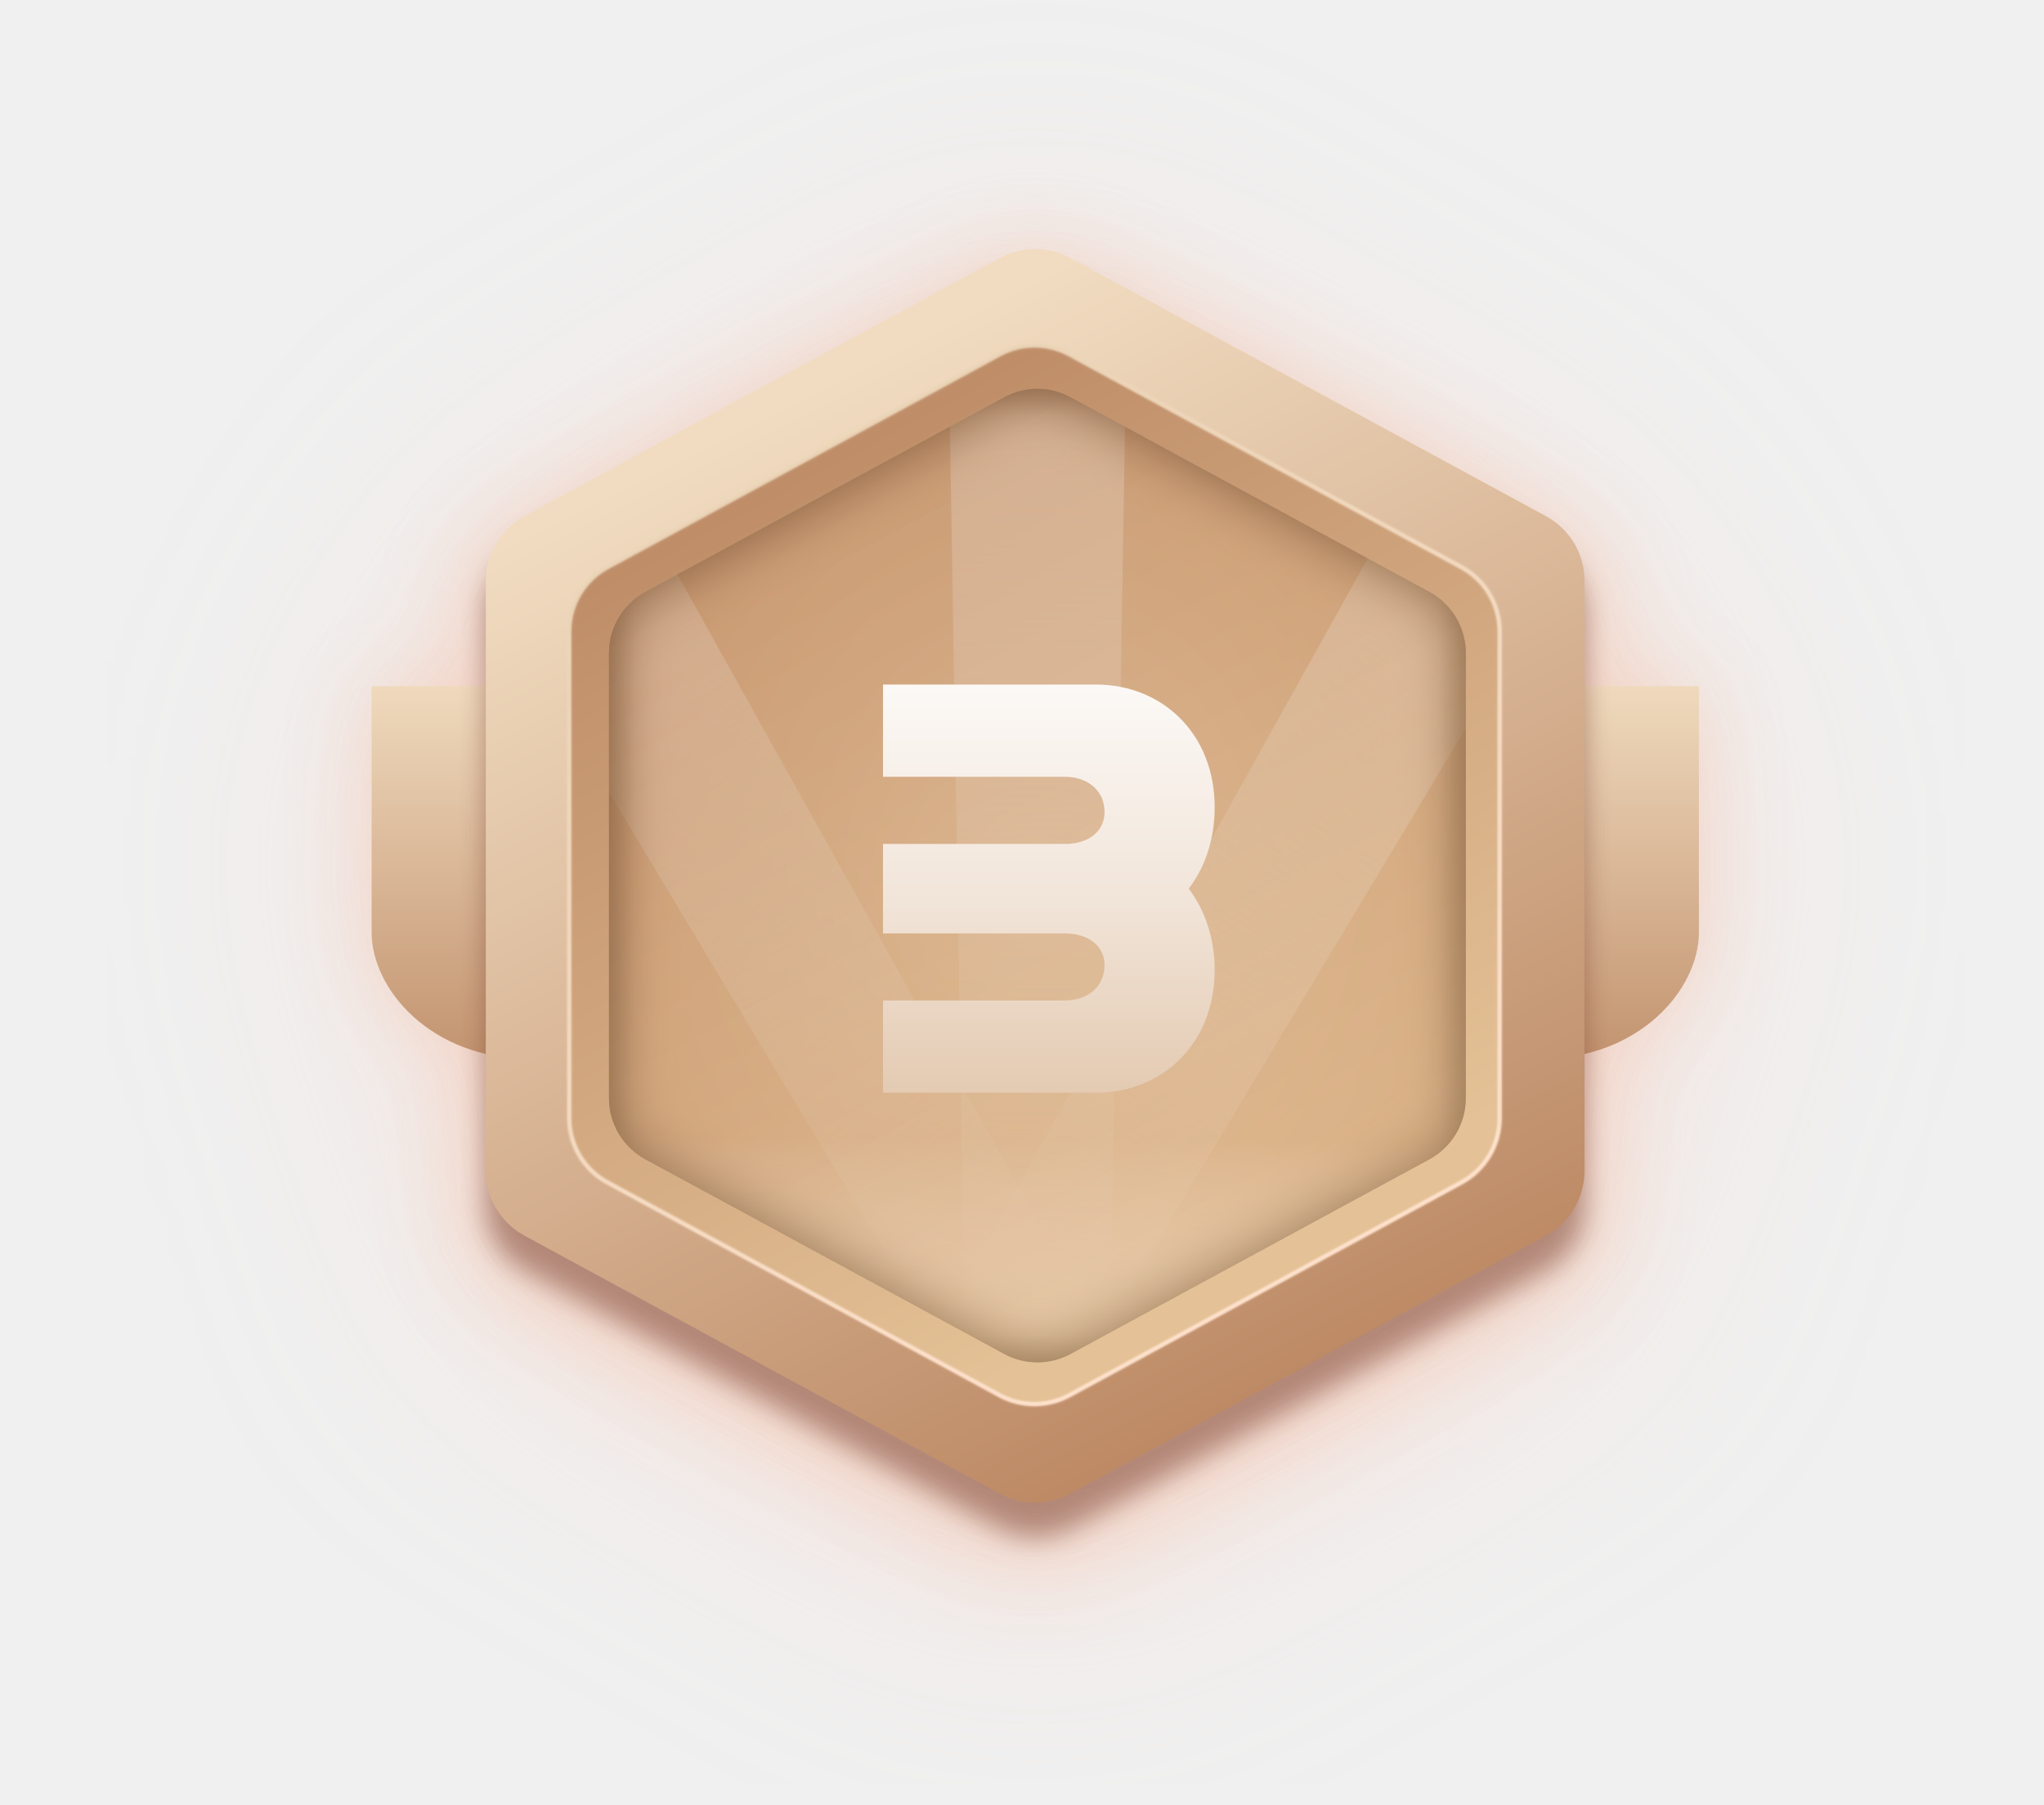
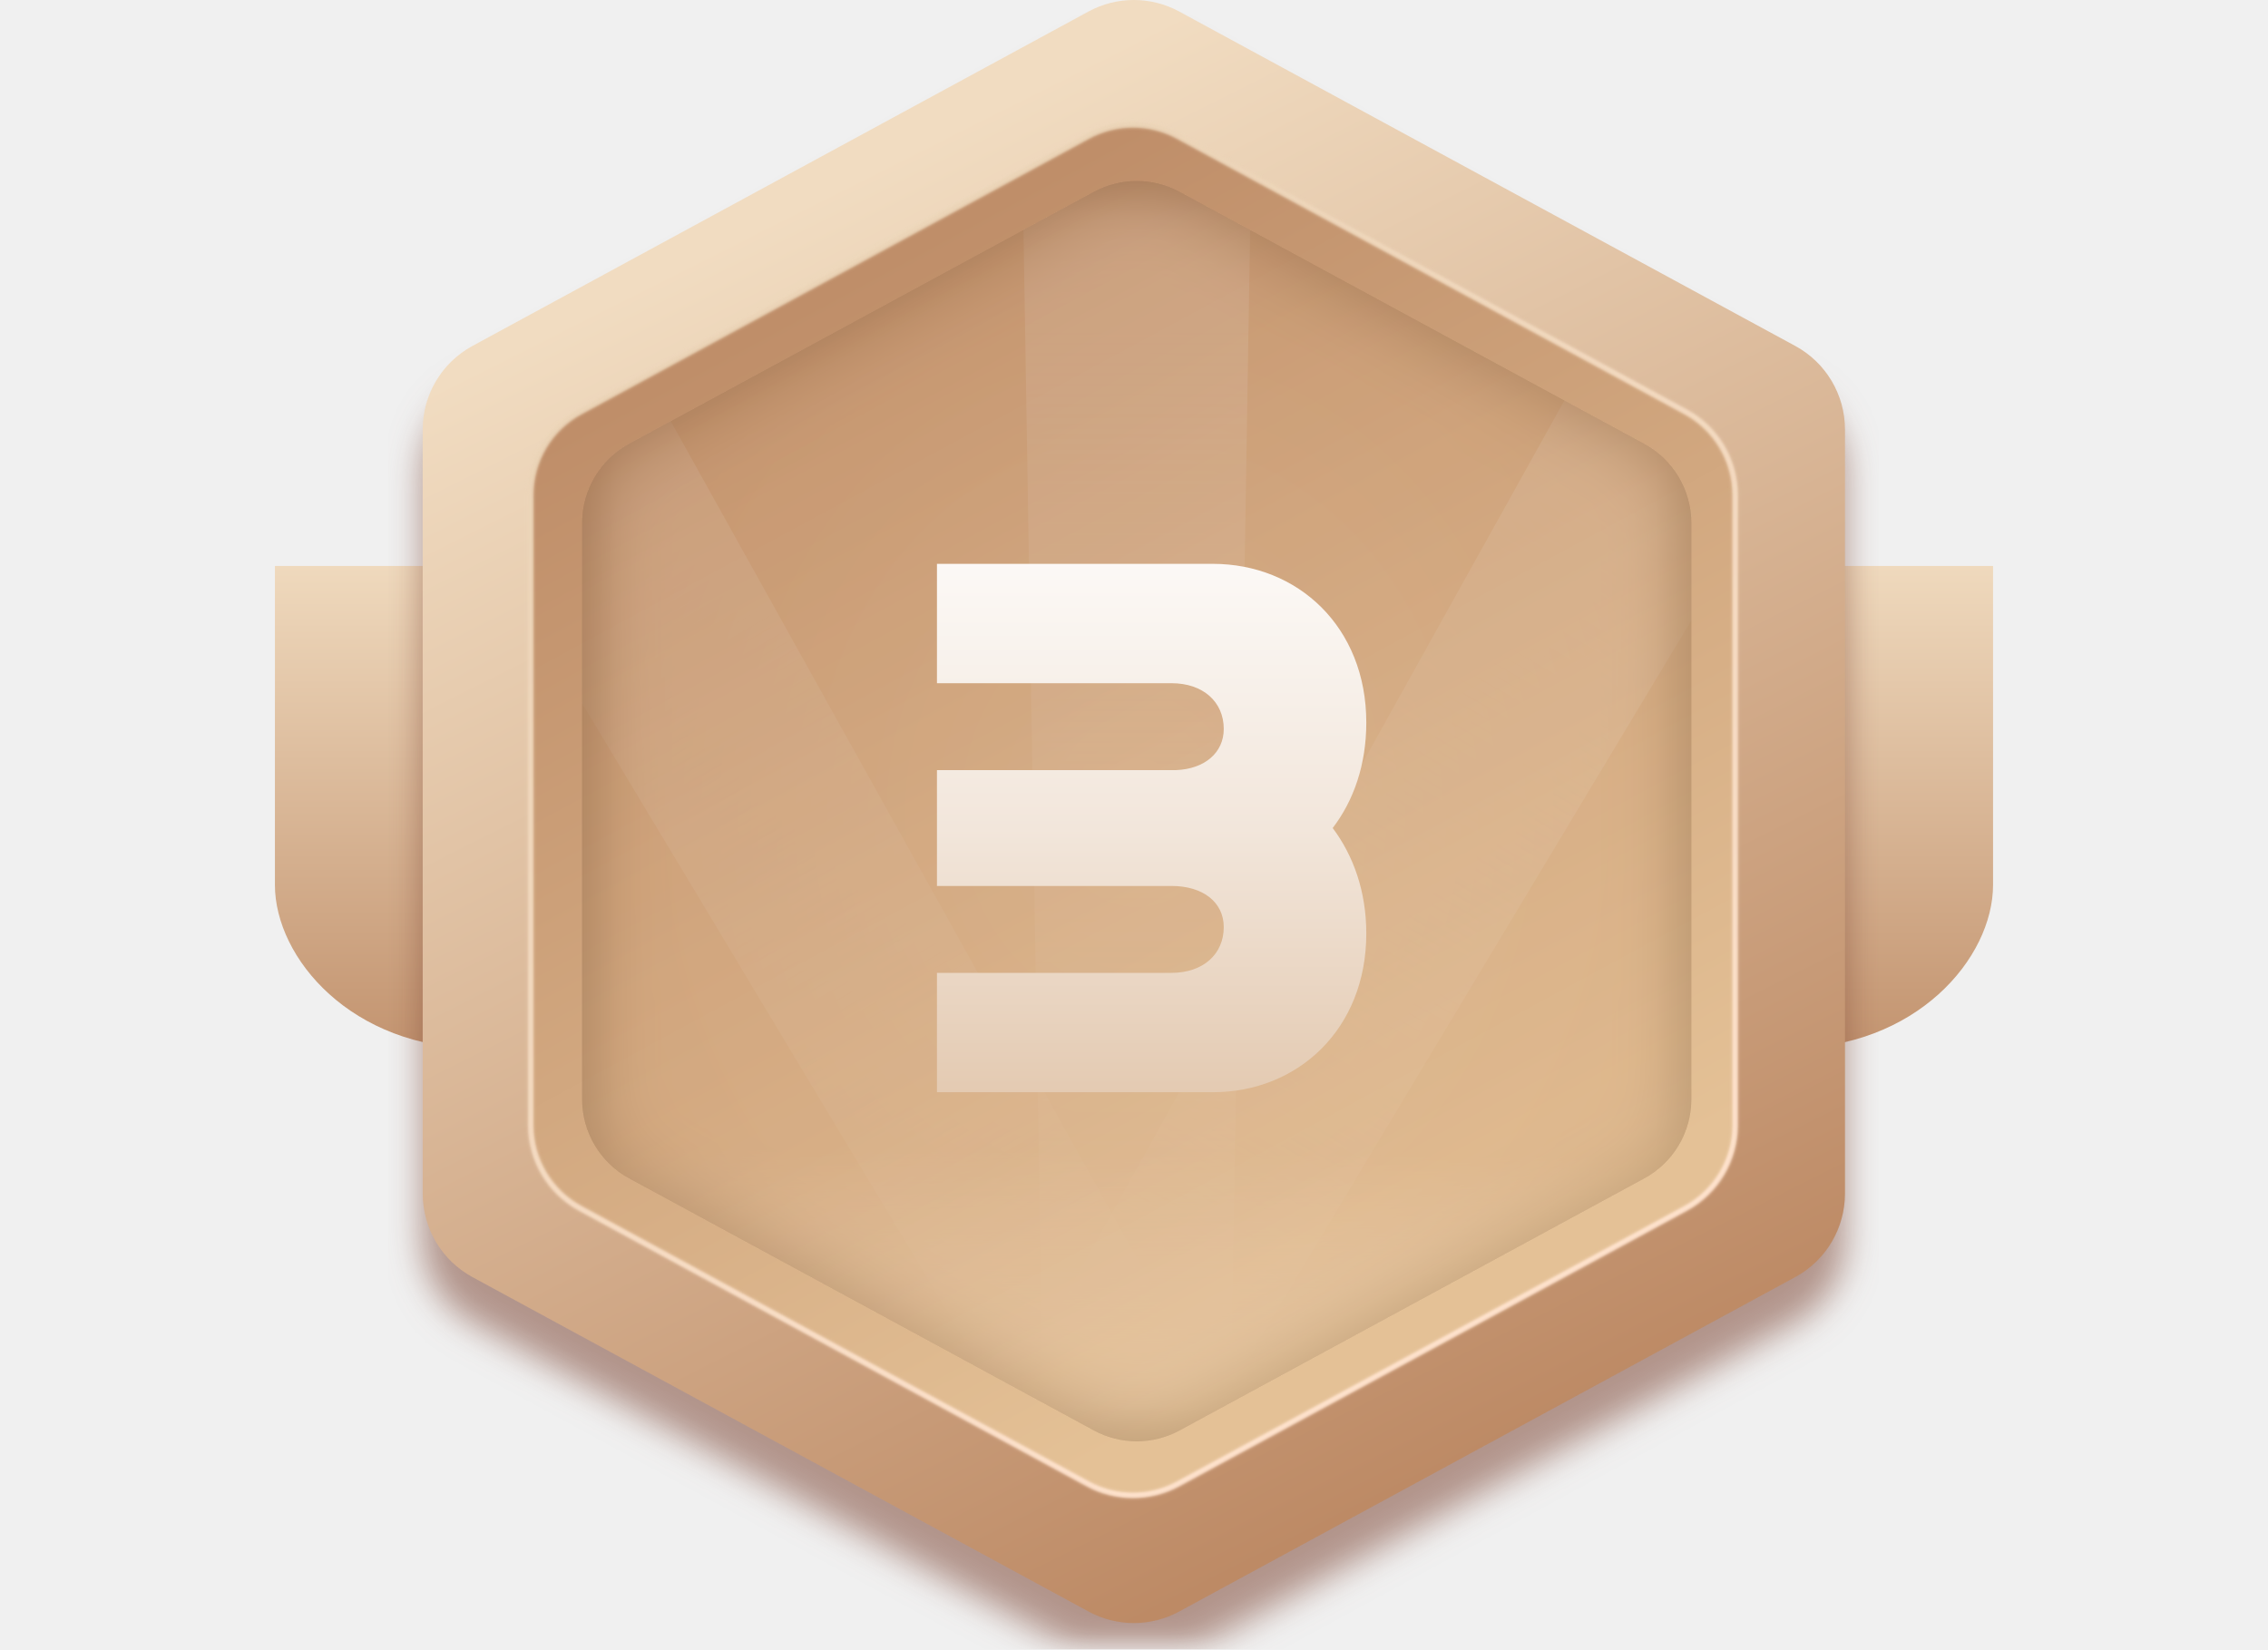
- <svg xmlns="http://www.w3.org/2000/svg" width="77" height="68" viewBox="0 0 77 68" fill="none">
-   <g filter="url(#filter0_dd_453_7010)">
-     <path d="M14 25.852H19.96V39.896C16.235 39.896 14 37.268 14 35.132V25.852Z" fill="url(#paint0_linear_453_7010)" />
-     <path d="M64 25.852H58.04V39.896C61.765 39.896 64 37.268 64 35.132V25.852Z" fill="url(#paint1_linear_453_7010)" />
-     <g filter="url(#filter1_d_453_7010)">
-       <path d="M37.676 9.717L19.747 19.45C18.856 19.934 18.301 20.867 18.301 21.881L18.301 44.119C18.301 45.133 18.856 46.066 19.747 46.55L37.676 56.283C38.499 56.73 39.492 56.73 40.315 56.283L58.244 46.55C59.135 46.066 59.69 45.133 59.69 44.119L59.69 21.881C59.69 20.867 59.135 19.934 58.244 19.45L40.315 9.717C39.492 9.27 38.499 9.27 37.676 9.717Z" fill="url(#paint2_linear_453_7010)" />
-       <path d="M37.655 13.351L22.886 21.369C21.998 21.851 21.445 22.78 21.445 23.79L21.445 42.13C21.445 43.14 21.998 44.069 22.886 44.551L37.655 52.569C38.475 53.014 39.465 53.014 40.285 52.569L55.053 44.551C55.941 44.069 56.494 43.14 56.494 42.13L56.494 23.79C56.494 22.78 55.941 21.851 55.053 21.369L40.285 13.351C39.465 12.905 38.475 12.905 37.655 13.351Z" fill="url(#paint3_linear_453_7010)" />
-       <g filter="url(#filter2_f_453_7010)">
-         <path d="M37.655 13.351L22.886 21.369C21.998 21.851 21.445 22.78 21.445 23.79L21.445 42.13C21.445 43.14 21.998 44.069 22.886 44.551L37.655 52.569C38.475 53.014 39.465 53.014 40.285 52.569L55.053 44.551C55.941 44.069 56.494 43.14 56.494 42.13L56.494 23.79C56.494 22.78 55.941 21.851 55.053 21.369L40.285 13.351C39.465 12.905 38.475 12.905 37.655 13.351Z" stroke="url(#paint4_linear_453_7010)" stroke-width="0.163" />
+ <svg xmlns="http://www.w3.org/2000/svg" width="66" height="48" viewBox="0 0 66 48" fill="none">
+   <g clip-path="url(#clip0_370_4716)">
+     <path d="M8 16.471H13.96V30.515C10.235 30.515 8 27.887 8 25.752V16.471Z" fill="url(#paint0_linear_370_4716)" />
+     <path d="M57.999 16.471H52.039V30.515C55.764 30.515 57.999 27.887 57.999 25.752V16.471Z" fill="url(#paint1_linear_370_4716)" />
+     <g filter="url(#filter0_d_370_4716)">
+       <path d="M31.676 0.335L13.747 10.069C12.856 10.553 12.301 11.486 12.301 12.5V34.737C12.301 35.752 12.856 36.684 13.747 37.168L31.676 46.902C32.499 47.349 33.492 47.349 34.315 46.902L52.244 37.168C53.135 36.684 53.69 35.752 53.69 34.737V12.5C53.69 11.486 53.135 10.553 52.244 10.069L34.315 0.335C33.492 -0.112 32.499 -0.112 31.676 0.335Z" fill="url(#paint2_linear_370_4716)" />
+       <path d="M31.655 3.969L16.886 11.987C15.998 12.469 15.445 13.398 15.445 14.409V32.748C15.445 33.758 15.998 34.687 16.886 35.169L31.655 43.187C32.475 43.633 33.465 43.633 34.285 43.187L49.053 35.169C49.941 34.687 50.494 33.758 50.494 32.748V14.409C50.494 13.398 49.941 12.469 49.053 11.987L34.285 3.969C33.465 3.523 32.475 3.523 31.655 3.969Z" fill="url(#paint3_linear_370_4716)" />
+       <g filter="url(#filter1_f_370_4716)">
+         <path d="M31.655 3.969L16.886 11.987C15.998 12.469 15.445 13.398 15.445 14.409V32.748C15.445 33.758 15.998 34.687 16.886 35.169L31.655 43.187C32.475 43.633 33.465 43.633 34.285 43.187L49.053 35.169C49.941 34.687 50.494 33.758 50.494 32.748V14.409C50.494 13.398 49.941 12.469 49.053 11.987L34.285 3.969C33.465 3.523 32.475 3.523 31.655 3.969Z" stroke="url(#paint4_linear_370_4716)" stroke-width="0.163" />
      </g>
      <g opacity="0.5">
-         <mask id="mask0_453_7010" style="mask-type:alpha" maskUnits="userSpaceOnUse" x="22" y="14" width="34" height="38">
-           <path d="M37.83 14.965L24.309 22.299C23.464 22.757 22.938 23.642 22.938 24.603L22.938 41.377C22.938 42.339 23.464 43.223 24.309 43.682L37.83 51.016C38.609 51.438 39.55 51.438 40.329 51.016L53.85 43.682C54.695 43.223 55.221 42.339 55.221 41.377L55.221 24.603C55.221 23.642 54.695 22.757 53.85 22.299L40.329 14.965C39.55 14.542 38.609 14.542 37.83 14.965Z" fill="#A6D3DE" />
+         <mask id="mask0_370_4716" style="mask-type:alpha" maskUnits="userSpaceOnUse" x="16" y="5" width="34" height="37">
+           <g opacity="0.5">
+             <path d="M31.83 5.583L18.309 12.917C17.464 13.375 16.938 14.259 16.938 15.221V31.995C16.938 32.957 17.464 33.841 18.309 34.299L31.83 41.633C32.609 42.056 33.55 42.056 34.329 41.633L47.85 34.299C48.695 33.841 49.221 32.957 49.221 31.995V15.221C49.221 14.259 48.695 13.375 47.85 12.917L34.329 5.583C33.55 5.16 32.609 5.16 31.83 5.583Z" fill="#A6D3DE" />
+           </g>
        </mask>
-         <g mask="url(#mask0_453_7010)">
-           <path d="M37.83 14.965L24.309 22.299C23.464 22.757 22.938 23.642 22.938 24.603L22.938 41.377C22.938 42.339 23.464 43.223 24.309 43.682L37.83 51.016C38.609 51.438 39.55 51.438 40.329 51.016L53.85 43.682C54.695 43.223 55.221 42.339 55.221 41.377L55.221 24.603C55.221 23.642 54.695 22.757 53.85 22.299L40.329 14.965C39.55 14.542 38.609 14.542 37.83 14.965Z" fill="url(#paint5_radial_453_7010)" />
-           <path opacity="0.5" d="M36.383 52.433L35.742 13.547H42.422L41.78 52.433H36.383Z" fill="url(#paint6_linear_453_7010)" />
-           <path opacity="0.5" d="M36.295 52.087L16.258 18.73L22.042 15.397L40.969 49.394L36.295 52.087Z" fill="url(#paint7_linear_453_7010)" />
-           <path opacity="0.5" d="M35.738 49.395L54.664 15.398L60.449 18.732L40.412 52.088L35.738 49.395Z" fill="url(#paint8_linear_453_7010)" />
-           <rect x="22.938" y="30.768" width="32.284" height="20.924" fill="url(#paint9_linear_453_7010)" />
-           <g filter="url(#filter3_i_453_7010)">
-             <path d="M37.83 14.965L24.309 22.299C23.464 22.757 22.938 23.642 22.938 24.603L22.938 41.377C22.938 42.339 23.464 43.223 24.309 43.682L37.83 51.016C38.609 51.438 39.55 51.438 40.329 51.016L53.85 43.682C54.695 43.223 55.221 42.339 55.221 41.377L55.221 24.603C55.221 23.642 54.695 22.757 53.85 22.299L40.329 14.965C39.55 14.542 38.609 14.542 37.83 14.965Z" fill="#F5C4AF" fill-opacity="0.03" />
+         <g mask="url(#mask0_370_4716)">
+           <path d="M31.83 5.583L18.309 12.917C17.464 13.375 16.938 14.259 16.938 15.221V31.995C16.938 32.957 17.464 33.841 18.309 34.299L31.83 41.633C32.609 42.056 33.55 42.056 34.329 41.633L47.85 34.299C48.695 33.841 49.221 32.957 49.221 31.995V15.221C49.221 14.259 48.695 13.375 47.85 12.917L34.329 5.583C33.55 5.16 32.609 5.16 31.83 5.583Z" fill="url(#paint5_radial_370_4716)" />
+           <path opacity="0.5" d="M30.383 43.05L29.742 4.164H36.422L35.78 43.05H30.383Z" fill="url(#paint6_linear_370_4716)" />
+           <path opacity="0.5" d="M30.295 42.703L10.258 9.347L16.042 6.014L34.969 40.01L30.295 42.703Z" fill="url(#paint7_linear_370_4716)" />
+           <path opacity="0.5" d="M29.738 40.012L48.665 6.016L54.449 9.349L34.412 42.705L29.738 40.012Z" fill="url(#paint8_linear_370_4716)" />
+           <path d="M49.221 21.385H16.938V42.309H49.221V21.385Z" fill="url(#paint9_linear_370_4716)" />
+           <g filter="url(#filter2_i_370_4716)">
+             <path d="M31.83 5.583L18.309 12.917C17.464 13.375 16.938 14.259 16.938 15.221V31.995C16.938 32.957 17.464 33.841 18.309 34.299L31.83 41.633C32.609 42.056 33.55 42.056 34.329 41.633L47.85 34.299C48.695 33.841 49.221 32.957 49.221 31.995V15.221C49.221 14.259 48.695 13.375 47.85 12.917L34.329 5.583C33.55 5.16 32.609 5.16 31.83 5.583Z" fill="#F5C4AF" fill-opacity="0.03" />
          </g>
        </g>
      </g>
-       <path d="M33.264 35.167V31.795H40.228C41.054 31.761 41.61 31.289 41.61 30.598C41.61 29.805 41.003 29.266 40.093 29.266H33.264V25.792H41.29C43.769 25.792 45.758 27.63 45.758 30.412C45.758 31.643 45.387 32.689 44.78 33.481C45.387 34.29 45.758 35.336 45.758 36.55C45.758 39.332 43.769 41.17 41.29 41.17H33.264V37.696H40.093C41.003 37.696 41.61 37.157 41.61 36.364C41.61 35.639 41.003 35.167 40.093 35.167H33.264Z" fill="url(#paint10_linear_453_7010)" />
+       <path d="M27.266 25.785V22.413H34.229C35.056 22.379 35.612 21.907 35.612 21.216C35.612 20.423 35.005 19.884 34.094 19.884H27.266V16.41H35.291C37.77 16.41 39.76 18.248 39.76 21.03C39.76 22.261 39.389 23.306 38.782 24.099C39.389 24.908 39.76 25.954 39.76 27.168C39.76 29.95 37.77 31.788 35.291 31.788H27.266V28.314H34.094C35.005 28.314 35.612 27.775 35.612 26.982C35.612 26.257 35.005 25.785 34.094 25.785H27.266Z" fill="url(#paint10_linear_370_4716)" />
    </g>
  </g>
  <defs>
-     <filter id="filter0_dd_453_7010" x="4.043" y="0.087" width="69.915" height="67.153" filterUnits="userSpaceOnUse" color-interpolation-filters="sRGB">
-       <feFlood flood-opacity="0" result="BackgroundImageFix" />
-       <feColorMatrix in="SourceAlpha" type="matrix" values="0 0 0 0 0 0 0 0 0 0 0 0 0 0 0 0 0 0 127 0" result="hardAlpha" />
-       <feOffset />
-       <feGaussianBlur stdDeviation="1.66" />
-       <feColorMatrix type="matrix" values="0 0 0 0 0.938 0 0 0 0 0.695 0 0 0 0 0.559 0 0 0 0.4 0" />
-       <feBlend mode="normal" in2="BackgroundImageFix" result="effect1_dropShadow_453_7010" />
-       <feColorMatrix in="SourceAlpha" type="matrix" values="0 0 0 0 0 0 0 0 0 0 0 0 0 0 0 0 0 0 127 0" result="hardAlpha" />
-       <feOffset dy="0.664" />
-       <feGaussianBlur stdDeviation="4.979" />
-       <feColorMatrix type="matrix" values="0 0 0 0 1 0 0 0 0 0.75 0 0 0 0 0.671 0 0 0 0.3 0" />
-       <feBlend mode="normal" in2="effect1_dropShadow_453_7010" result="effect2_dropShadow_453_7010" />
-       <feBlend mode="normal" in="SourceGraphic" in2="effect2_dropShadow_453_7010" result="shape" />
-     </filter>
-     <filter id="filter1_d_453_7010" x="17.325" y="9.381" width="43.343" height="49.516" filterUnits="userSpaceOnUse" color-interpolation-filters="sRGB">
+     <filter id="filter0_d_370_4716" x="11.325" y="0" width="43.343" height="49.516" filterUnits="userSpaceOnUse" color-interpolation-filters="sRGB">
      <feFlood flood-opacity="0" result="BackgroundImageFix" />
      <feColorMatrix in="SourceAlpha" type="matrix" values="0 0 0 0 0 0 0 0 0 0 0 0 0 0 0 0 0 0 127 0" result="hardAlpha" />
      <feOffset dy="1.302" />
      <feGaussianBlur stdDeviation="0.488" />
      <feColorMatrix type="matrix" values="0 0 0 0 0.492 0 0 0 0 0.277 0 0 0 0 0.209 0 0 0 0.54 0" />
-       <feBlend mode="normal" in2="BackgroundImageFix" result="effect1_dropShadow_453_7010" />
-       <feBlend mode="normal" in="SourceGraphic" in2="effect1_dropShadow_453_7010" result="shape" />
+       <feBlend mode="normal" in2="BackgroundImageFix" result="effect1_dropShadow_370_4716" />
+       <feBlend mode="normal" in="SourceGraphic" in2="effect1_dropShadow_370_4716" result="shape" />
    </filter>
-     <filter id="filter2_f_453_7010" x="21.266" y="12.838" width="35.406" height="40.244" filterUnits="userSpaceOnUse" color-interpolation-filters="sRGB">
+     <filter id="filter1_f_370_4716" x="15.266" y="3.455" width="35.406" height="40.246" filterUnits="userSpaceOnUse" color-interpolation-filters="sRGB">
      <feFlood flood-opacity="0" result="BackgroundImageFix" />
      <feBlend mode="normal" in="SourceGraphic" in2="BackgroundImageFix" result="shape" />
-       <feGaussianBlur stdDeviation="0.049" result="effect1_foregroundBlur_453_7010" />
+       <feGaussianBlur stdDeviation="0.049" result="effect1_foregroundBlur_370_4716" />
    </filter>
-     <filter id="filter3_i_453_7010" x="22.938" y="14.648" width="32.285" height="36.684" filterUnits="userSpaceOnUse" color-interpolation-filters="sRGB">
+     <filter id="filter2_i_370_4716" x="16.938" y="5.266" width="32.285" height="36.685" filterUnits="userSpaceOnUse" color-interpolation-filters="sRGB">
      <feFlood flood-opacity="0" result="BackgroundImageFix" />
      <feBlend mode="normal" in="SourceGraphic" in2="BackgroundImageFix" result="shape" />
      <feColorMatrix in="SourceAlpha" type="matrix" values="0 0 0 0 0 0 0 0 0 0 0 0 0 0 0 0 0 0 127 0" result="hardAlpha" />
      <feOffset />
      <feGaussianBlur stdDeviation="1.094" />
      <feComposite in2="hardAlpha" operator="arithmetic" k2="-1" k3="1" />
      <feColorMatrix type="matrix" values="0 0 0 0 0.283 0 0 0 0 0.159 0 0 0 0 0.057 0 0 0 1 0" />
-       <feBlend mode="normal" in2="shape" result="effect1_innerShadow_453_7010" />
+       <feBlend mode="normal" in2="shape" result="effect1_innerShadow_370_4716" />
    </filter>
-     <linearGradient id="paint0_linear_453_7010" x1="16.98" y1="25.852" x2="16.98" y2="39.896" gradientUnits="userSpaceOnUse">
+     <linearGradient id="paint0_linear_370_4716" x1="10.98" y1="16.471" x2="10.98" y2="30.515" gradientUnits="userSpaceOnUse">
      <stop stop-color="#EFD9BD" />
      <stop offset="1" stop-color="#C39470" />
    </linearGradient>
-     <linearGradient id="paint1_linear_453_7010" x1="61.02" y1="25.852" x2="61.02" y2="39.896" gradientUnits="userSpaceOnUse">
+     <linearGradient id="paint1_linear_370_4716" x1="55.019" y1="16.471" x2="55.019" y2="30.515" gradientUnits="userSpaceOnUse">
      <stop stop-color="#EFD9BD" />
      <stop offset="1" stop-color="#C39470" />
    </linearGradient>
-     <linearGradient id="paint2_linear_453_7010" x1="30.304" y1="14.783" x2="48.87" y2="51.742" gradientUnits="userSpaceOnUse">
+     <linearGradient id="paint2_linear_370_4716" x1="24.304" y1="5.402" x2="42.87" y2="42.36" gradientUnits="userSpaceOnUse">
      <stop stop-color="#F1DCC1" />
      <stop offset="1" stop-color="#BD8A65" />
    </linearGradient>
-     <linearGradient id="paint3_linear_453_7010" x1="30.137" y1="17.841" x2="46.147" y2="47.444" gradientUnits="userSpaceOnUse">
+     <linearGradient id="paint3_linear_370_4716" x1="24.137" y1="8.459" x2="40.147" y2="38.062" gradientUnits="userSpaceOnUse">
      <stop stop-color="#BF8E69" />
      <stop offset="1" stop-color="#E4C196" />
    </linearGradient>
-     <linearGradient id="paint4_linear_453_7010" x1="31.875" y1="16.767" x2="49.124" y2="47.86" gradientUnits="userSpaceOnUse">
+     <linearGradient id="paint4_linear_370_4716" x1="25.875" y1="7.386" x2="43.124" y2="38.478" gradientUnits="userSpaceOnUse">
      <stop stop-color="#EBD4B7" />
      <stop offset="1" stop-color="#FFE3CE" />
    </linearGradient>
-     <radialGradient id="paint5_radial_453_7010" cx="0" cy="0" r="1" gradientUnits="userSpaceOnUse" gradientTransform="translate(39.0794 32.9903) rotate(90) scale(18.7032 16.1419)">
+     <radialGradient id="paint5_radial_370_4716" cx="0" cy="0" r="1" gradientUnits="userSpaceOnUse" gradientTransform="translate(33.0794 23.608) rotate(90) scale(18.7032 16.1419)">
      <stop stop-color="#E3C29C" />
      <stop offset="1" stop-color="#D1A479" />
    </radialGradient>
-     <linearGradient id="paint6_linear_453_7010" x1="39.082" y1="13.547" x2="39.082" y2="52.433" gradientUnits="userSpaceOnUse">
+     <linearGradient id="paint6_linear_370_4716" x1="33.082" y1="4.164" x2="33.082" y2="43.05" gradientUnits="userSpaceOnUse">
      <stop stop-color="white" />
      <stop offset="1" stop-color="#F2EDED" stop-opacity="0" />
    </linearGradient>
-     <linearGradient id="paint7_linear_453_7010" x1="19.15" y1="17.064" x2="38.574" y2="50.773" gradientUnits="userSpaceOnUse">
+     <linearGradient id="paint7_linear_370_4716" x1="13.15" y1="7.68" x2="32.574" y2="41.39" gradientUnits="userSpaceOnUse">
      <stop stop-color="white" />
      <stop offset="1" stop-color="#F2EDED" stop-opacity="0" />
    </linearGradient>
-     <linearGradient id="paint8_linear_453_7010" x1="57.556" y1="17.065" x2="38.133" y2="50.775" gradientUnits="userSpaceOnUse">
+     <linearGradient id="paint8_linear_370_4716" x1="51.557" y1="7.682" x2="32.133" y2="41.392" gradientUnits="userSpaceOnUse">
      <stop stop-color="white" />
      <stop offset="1" stop-color="#F2EDED" stop-opacity="0" />
    </linearGradient>
-     <linearGradient id="paint9_linear_453_7010" x1="39.079" y1="39.841" x2="38.982" y2="50.395" gradientUnits="userSpaceOnUse">
+     <linearGradient id="paint9_linear_370_4716" x1="33.079" y1="30.458" x2="32.982" y2="41.013" gradientUnits="userSpaceOnUse">
      <stop offset="0.292" stop-color="#FFFAF7" stop-opacity="0" />
      <stop offset="1" stop-color="#E4CBAD" />
    </linearGradient>
-     <linearGradient id="paint10_linear_453_7010" x1="39.661" y1="23.137" x2="39.661" y2="50.679" gradientUnits="userSpaceOnUse">
+     <linearGradient id="paint10_linear_370_4716" x1="33.663" y1="13.755" x2="33.663" y2="41.297" gradientUnits="userSpaceOnUse">
      <stop stop-color="white" />
      <stop offset="0.376" stop-color="#F2E6DB" />
      <stop offset="1" stop-color="#D2A87F" />
    </linearGradient>
+     <clipPath id="clip0_370_4716">
+       <rect width="66" height="48" fill="white" />
+     </clipPath>
  </defs>
</svg>
